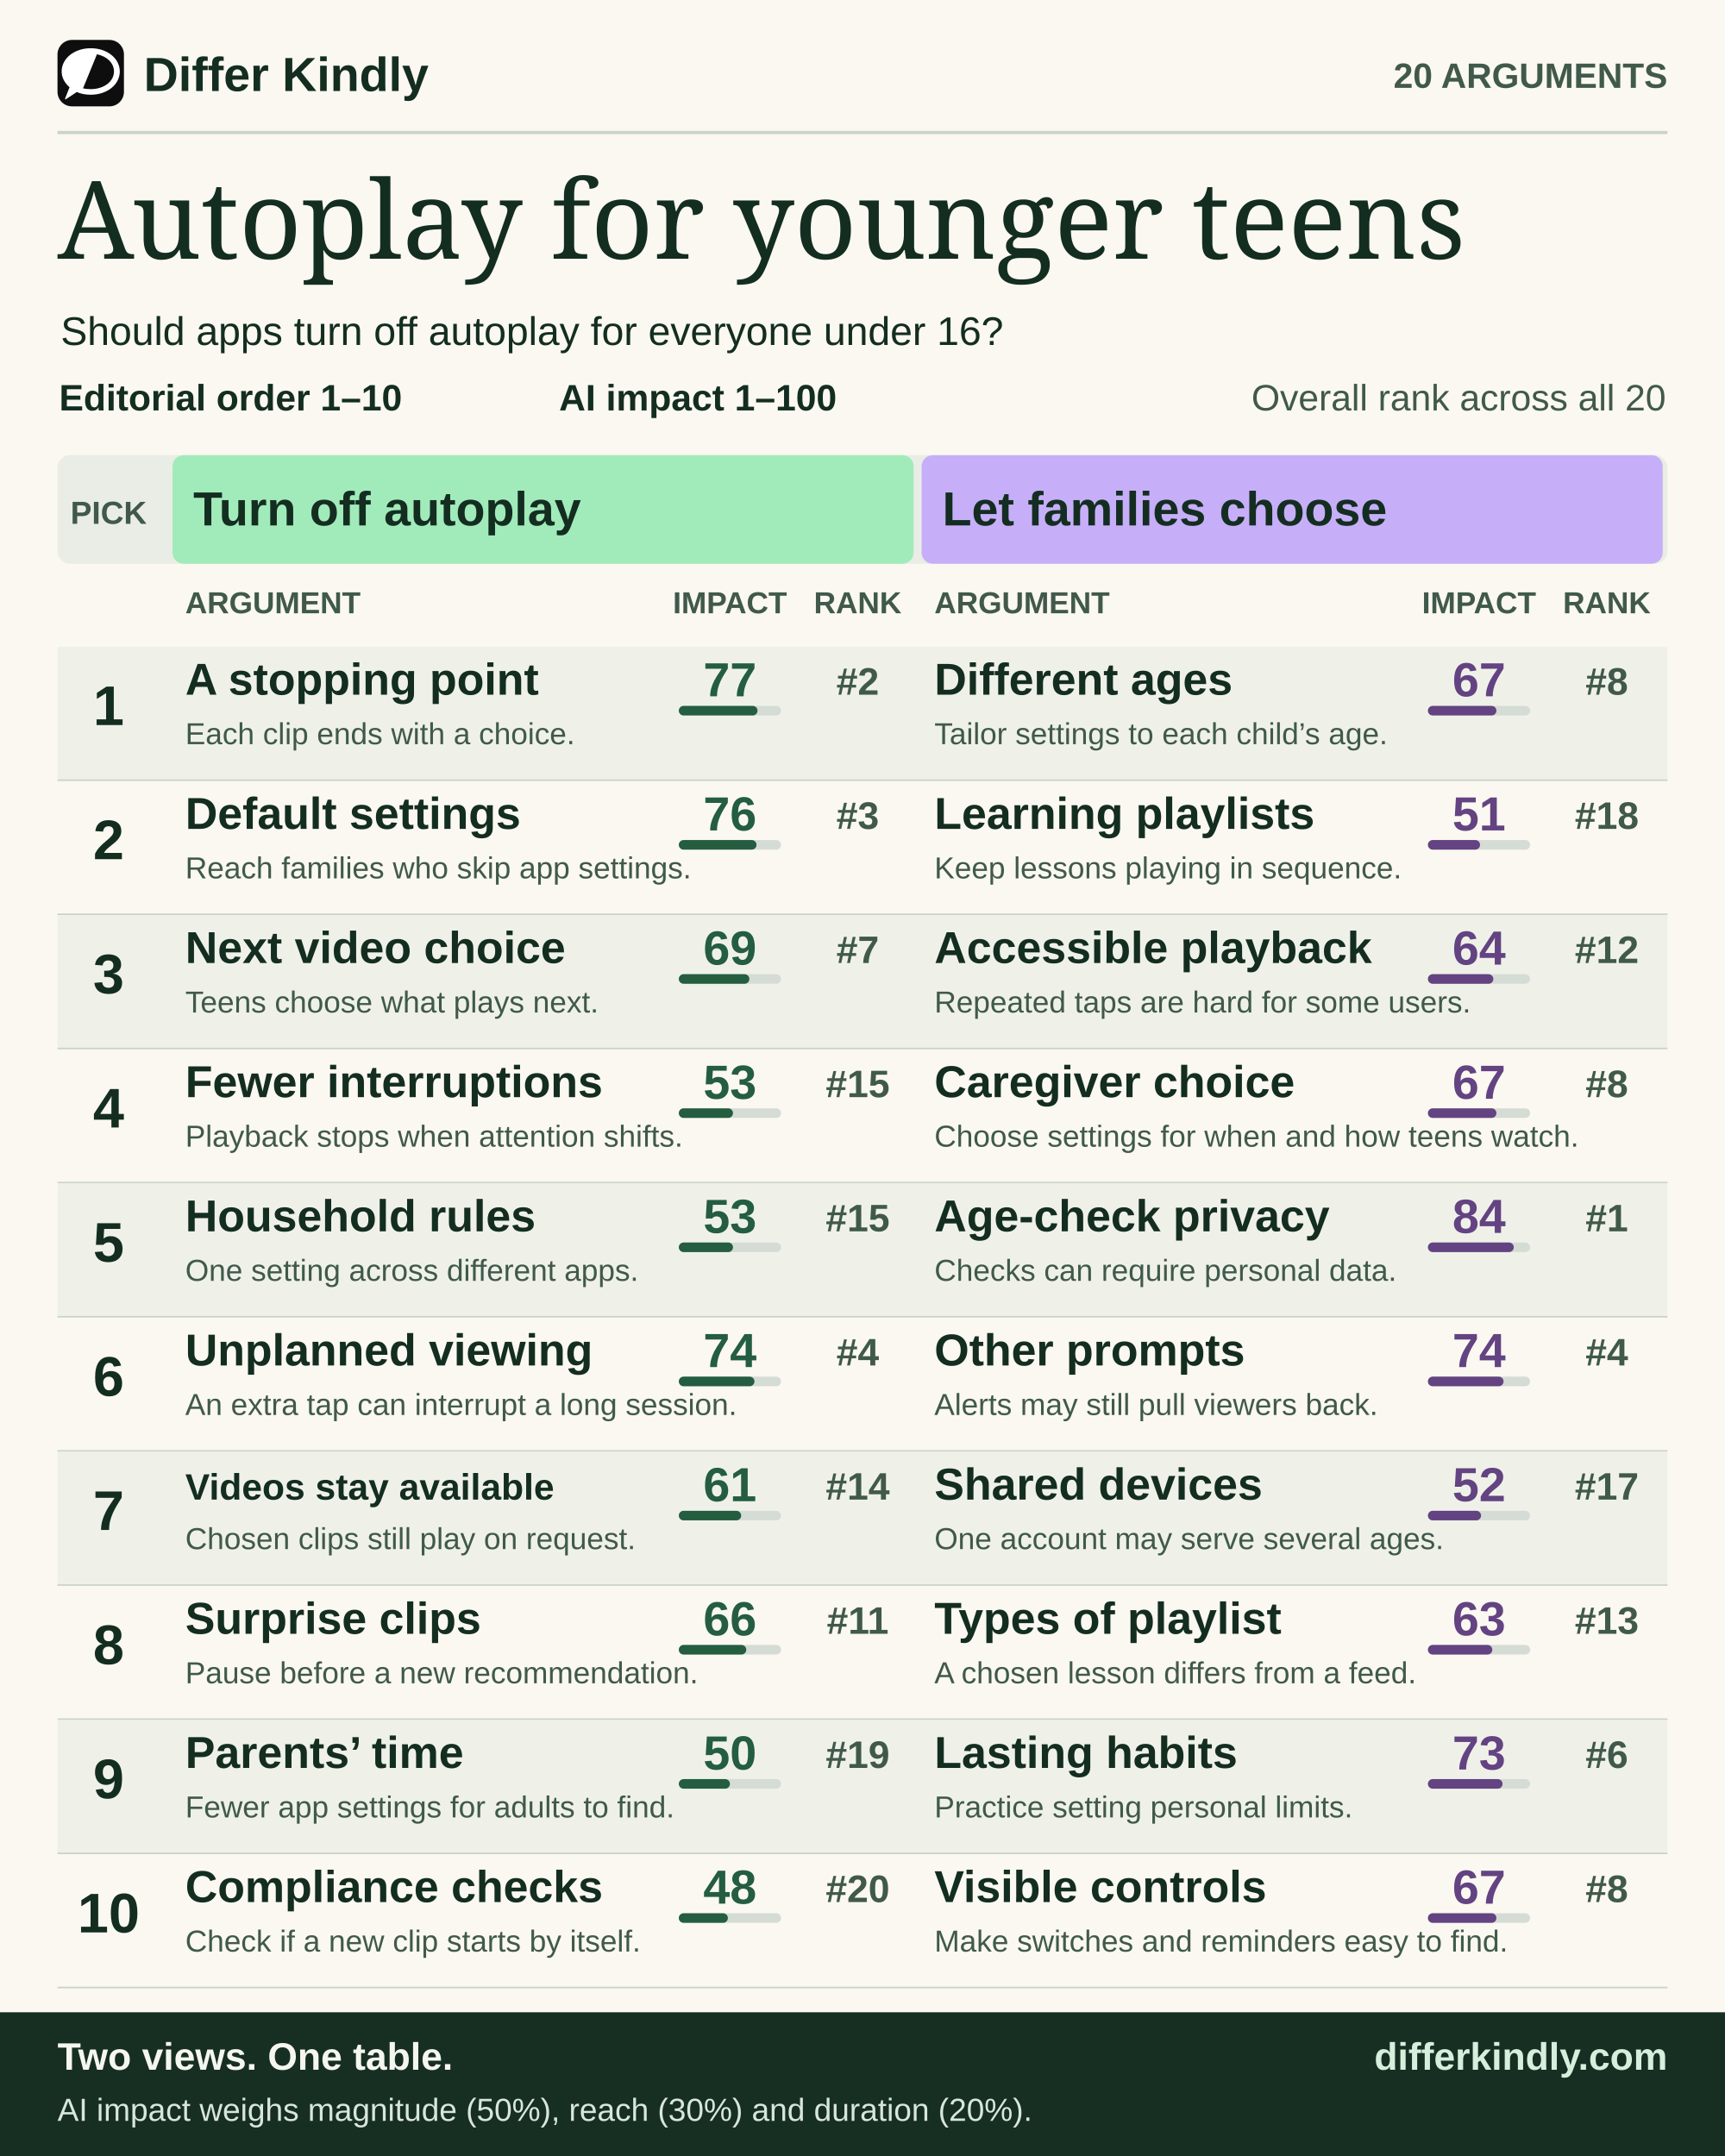
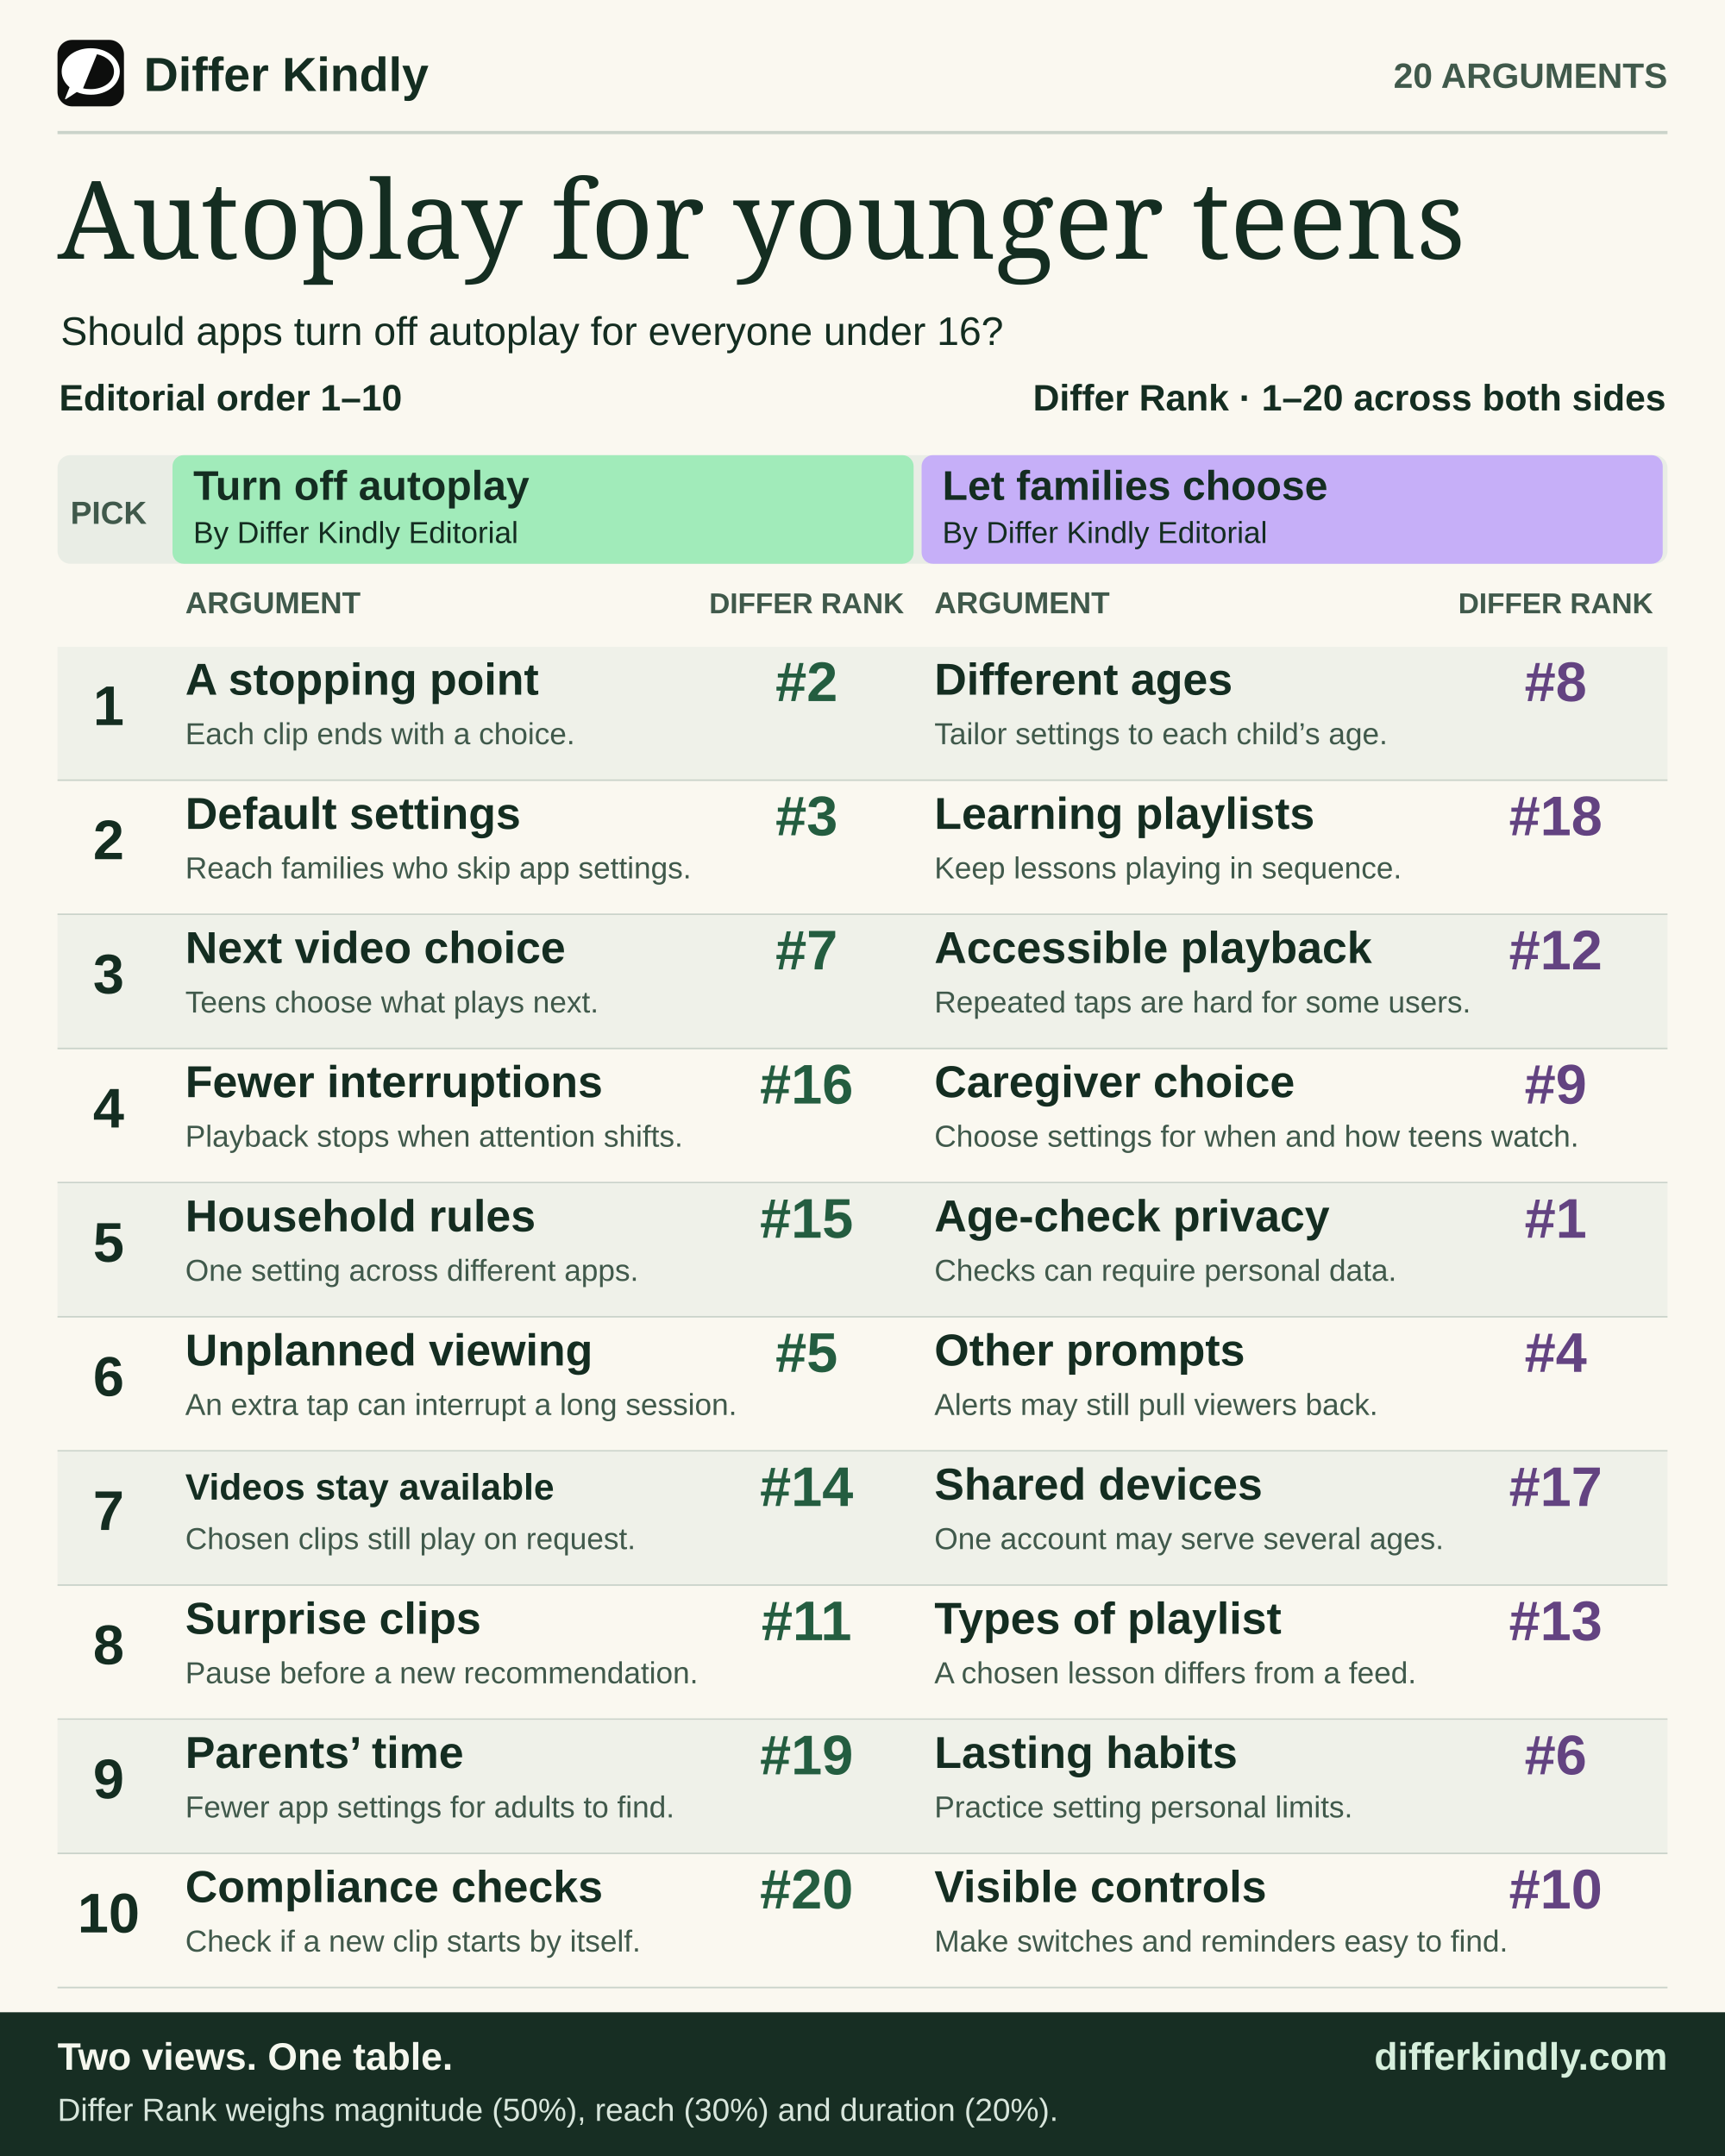
- <svg xmlns="http://www.w3.org/2000/svg" width="1080" height="1350" viewBox="0 0 1080 1350" data-poster-format="impact-v2" role="img" font-family="Arial, sans-serif">
+ <svg xmlns="http://www.w3.org/2000/svg" width="1080" height="1350" viewBox="0 0 1080 1350" data-poster-format="impact-v2" data-rank-method="differ-rank-v1" role="img" font-family="Arial, sans-serif">
  <rect x="0" y="0" width="1080" height="1350" rx="0" fill="#faf8f0" />
  <g transform="translate(36 25) scale(1.30)">
    <rect width="32" height="32" rx="7" fill="#0d0e0d" />
    <path fill="white" fill-rule="evenodd" d="M16 4C23.9 4 30 8.9 30 15.2S23.9 26.4 16 26.4C13.6 26.4 11.3 26 9.3 25.1L4.1 28.5Q3.5 28.8 3.7 28.1L5.8 22.8C3.4 20.7 2 18.1 2 15.2C2 8.9 8.1 4 16 4ZM19 6.9L12.3 23.3C13.5 23.6 14.7 23.7 16 23.7C22.4 23.7 27.2 20 27.2 15.2C27.2 11.1 23.8 7.9 19 6.9Z" />
  </g>
  <text x="90" y="57" font-size="30" font-weight="700" fill="#142d21">Differ Kindly</text>
  <text x="1044" y="55" font-size="22" font-weight="700" fill="#40594b" text-anchor="end">20 ARGUMENTS</text>
  <rect x="36" y="82" width="1008" height="2" rx="0" fill="#cad3ca" />
  <text x="36" y="162" font-size="68" font-weight="500" fill="#142d21" font-family="Georgia, serif">Autoplay for younger teens</text>
  <text x="38" y="216" font-size="25" font-weight="400" fill="#142d21">Should apps turn off autoplay for everyone under 16?</text>
  <text x="37" y="257" font-size="23" font-weight="700" fill="#142d21">Editorial order 1–10</text>
-   <text x="350" y="257" font-size="23" font-weight="700" fill="#142d21">AI impact 1–100</text>
-   <text x="1043" y="257" font-size="23" font-weight="400" fill="#40594b" text-anchor="end">Overall rank across all 20</text>
+   <text x="1043" y="257" font-size="23" font-weight="700" fill="#142d21" text-anchor="end">Differ Rank · 1–20 across both sides</text>
  <rect x="36" y="285" width="1008" height="68" rx="8" fill="#e9ede5" />
  <text x="68" y="328" font-size="20" font-weight="700" fill="#40594b" text-anchor="middle">PICK</text>
  <rect x="108" y="285" width="464" height="68" rx="7" fill="#a1ebba" />
-   <text x="121" y="329" font-size="30" font-weight="700" fill="#142d21">Turn off autoplay</text>
+   <text x="121" y="313" font-size="26" font-weight="700" fill="#142d21">Turn off autoplay</text>
+   <text x="121" y="340" font-size="19" font-weight="500" fill="#142d21" data-byline="0">By Differ Kindly Editorial</text>
  <text x="116" y="384" font-size="19" font-weight="700" fill="#40594b">ARGUMENT</text>
-   <text x="457" y="384" font-size="19" font-weight="700" fill="#40594b" text-anchor="middle">IMPACT</text>
-   <text x="537" y="384" font-size="19" font-weight="700" fill="#40594b" text-anchor="middle">RANK</text>
+   <text x="505" y="384" font-size="18" font-weight="700" fill="#40594b" text-anchor="middle">DIFFER RANK</text>
  <rect x="577" y="285" width="464" height="68" rx="7" fill="#c6aff8" />
-   <text x="590" y="329" font-size="30" font-weight="700" fill="#142d21">Let families choose</text>
+   <text x="590" y="313" font-size="26" font-weight="700" fill="#142d21">Let families choose</text>
+   <text x="590" y="340" font-size="19" font-weight="500" fill="#142d21" data-byline="1">By Differ Kindly Editorial</text>
  <text x="585" y="384" font-size="19" font-weight="700" fill="#40594b">ARGUMENT</text>
-   <text x="926" y="384" font-size="19" font-weight="700" fill="#40594b" text-anchor="middle">IMPACT</text>
-   <text x="1006" y="384" font-size="19" font-weight="700" fill="#40594b" text-anchor="middle">RANK</text>
+   <text x="974" y="384" font-size="18" font-weight="700" fill="#40594b" text-anchor="middle">DIFFER RANK</text>
  <rect x="36" y="405" width="1008" height="83" rx="0" fill="#eff1e9" />
  <text x="68" y="454" font-size="35" font-weight="700" fill="#142d21" text-anchor="middle">1</text>
-   <g data-argument-id="5156b51c-4417-581e-9739-afe192ff1698" data-reader-id="5156b51c-4417-581e-9739-afe192ff1698" data-rank="2" data-impact="77" data-confidence="high" data-explanation="Estimated magnitude 70/100, reach 91/100 and duration 75/100." data-pick="1" data-side="0">
+   <g data-argument-id="5156b51c-4417-581e-9739-afe192ff1698" data-reader-id="5156b51c-4417-581e-9739-afe192ff1698" data-rank="2" data-impact="77.3" data-author="Differ Kindly Editorial" data-confidence="high" data-explanation="Estimated magnitude 70/100, reach 91/100 and duration 75/100." data-pick="1" data-side="0">
    <path data-hit="" d="M108 405h464v83h-464z" fill="transparent" />
    <text x="116" y="435" font-size="28" font-weight="700" fill="#142d21">A stopping point</text>
-     <text x="457" y="436" font-size="30" font-weight="700" fill="#245d40" text-anchor="middle">77</text>
-     <text x="537" y="435" font-size="24" font-weight="700" fill="#40594b" text-anchor="middle">#2</text>
-     <rect x="425" y="442" width="64" height="6" rx="3" fill="#d5dcd5" />
-     <rect x="425" y="442" width="49.28" height="6" rx="3" fill="#245d40" />
+     <text x="505" y="439" font-size="35" font-weight="700" fill="#245d40" text-anchor="middle">#2</text>
    <text x="116" y="466" font-size="19" font-weight="400" fill="#40594b">Each clip ends with a choice.</text>
  </g>
-   <g data-argument-id="e4f7ec34-30b5-5ecc-bc50-eca5af924a57" data-reader-id="e4f7ec34-30b5-5ecc-bc50-eca5af924a57" data-rank="8" data-impact="67" data-confidence="moderate" data-explanation="Estimated magnitude 65/100, reach 69/100 and duration 70/100." data-pick="1" data-side="1">
+   <g data-argument-id="e4f7ec34-30b5-5ecc-bc50-eca5af924a57" data-reader-id="e4f7ec34-30b5-5ecc-bc50-eca5af924a57" data-rank="8" data-impact="67.2" data-author="Differ Kindly Editorial" data-confidence="moderate" data-explanation="Estimated magnitude 65/100, reach 69/100 and duration 70/100." data-pick="1" data-side="1">
    <path data-hit="" d="M577 405h464v83h-464z" fill="transparent" />
    <text x="585" y="435" font-size="28" font-weight="700" fill="#142d21">Different ages</text>
-     <text x="926" y="436" font-size="30" font-weight="700" fill="#634381" text-anchor="middle">67</text>
-     <text x="1006" y="435" font-size="24" font-weight="700" fill="#40594b" text-anchor="middle">#8</text>
-     <rect x="894" y="442" width="64" height="6" rx="3" fill="#d5dcd5" />
-     <rect x="894" y="442" width="42.88" height="6" rx="3" fill="#634381" />
+     <text x="974" y="439" font-size="35" font-weight="700" fill="#634381" text-anchor="middle">#8</text>
    <text x="585" y="466" font-size="19" font-weight="400" fill="#40594b">Tailor settings to each child’s age.</text>
  </g>
  <rect x="36" y="488" width="1008" height="1" rx="0" fill="#cad3ca" />
  <text x="68" y="538" font-size="35" font-weight="700" fill="#142d21" text-anchor="middle">2</text>
-   <g data-argument-id="62336b2e-1db2-57f2-a423-20585565341a" data-reader-id="62336b2e-1db2-57f2-a423-20585565341a" data-rank="3" data-impact="76" data-confidence="moderate" data-explanation="Estimated magnitude 72/100, reach 84/100 and duration 76/100." data-pick="2" data-side="0">
+   <g data-argument-id="62336b2e-1db2-57f2-a423-20585565341a" data-reader-id="62336b2e-1db2-57f2-a423-20585565341a" data-rank="3" data-impact="76.4" data-author="Differ Kindly Editorial" data-confidence="moderate" data-explanation="Estimated magnitude 72/100, reach 84/100 and duration 76/100." data-pick="2" data-side="0">
    <path data-hit="" d="M108 489h464v83h-464z" fill="transparent" />
    <text x="116" y="519" font-size="28" font-weight="700" fill="#142d21">Default settings</text>
-     <text x="457" y="520" font-size="30" font-weight="700" fill="#245d40" text-anchor="middle">76</text>
-     <text x="537" y="519" font-size="24" font-weight="700" fill="#40594b" text-anchor="middle">#3</text>
-     <rect x="425" y="526" width="64" height="6" rx="3" fill="#d5dcd5" />
-     <rect x="425" y="526" width="48.64" height="6" rx="3" fill="#245d40" />
+     <text x="505" y="523" font-size="35" font-weight="700" fill="#245d40" text-anchor="middle">#3</text>
    <text x="116" y="550" font-size="19" font-weight="400" fill="#40594b">Reach families who skip app settings.</text>
  </g>
-   <g data-argument-id="15b54321-9cff-5ea2-a4e2-a777c67bf371" data-reader-id="15b54321-9cff-5ea2-a4e2-a777c67bf371" data-rank="18" data-impact="51" data-confidence="moderate" data-explanation="Estimated magnitude 53/100, reach 45/100 and duration 57/100." data-pick="2" data-side="1">
+   <g data-argument-id="15b54321-9cff-5ea2-a4e2-a777c67bf371" data-reader-id="15b54321-9cff-5ea2-a4e2-a777c67bf371" data-rank="18" data-impact="51.4" data-author="Differ Kindly Editorial" data-confidence="moderate" data-explanation="Estimated magnitude 53/100, reach 45/100 and duration 57/100." data-pick="2" data-side="1">
    <path data-hit="" d="M577 489h464v83h-464z" fill="transparent" />
    <text x="585" y="519" font-size="28" font-weight="700" fill="#142d21">Learning playlists</text>
-     <text x="926" y="520" font-size="30" font-weight="700" fill="#634381" text-anchor="middle">51</text>
-     <text x="1006" y="519" font-size="24" font-weight="700" fill="#40594b" text-anchor="middle">#18</text>
-     <rect x="894" y="526" width="64" height="6" rx="3" fill="#d5dcd5" />
-     <rect x="894" y="526" width="32.64" height="6" rx="3" fill="#634381" />
+     <text x="974" y="523" font-size="35" font-weight="700" fill="#634381" text-anchor="middle">#18</text>
    <text x="585" y="550" font-size="19" font-weight="400" fill="#40594b">Keep lessons playing in sequence.</text>
  </g>
  <rect x="36" y="572" width="1008" height="1" rx="0" fill="#cad3ca" />
  <rect x="36" y="573" width="1008" height="83" rx="0" fill="#eff1e9" />
  <text x="68" y="622" font-size="35" font-weight="700" fill="#142d21" text-anchor="middle">3</text>
-   <g data-argument-id="6ea3faca-d73b-5809-976e-05cdf06514f4" data-reader-id="6ea3faca-d73b-5809-976e-05cdf06514f4" data-rank="7" data-impact="69" data-confidence="high" data-explanation="Estimated magnitude 59/100, reach 86/100 and duration 67/100." data-pick="3" data-side="0">
+   <g data-argument-id="6ea3faca-d73b-5809-976e-05cdf06514f4" data-reader-id="6ea3faca-d73b-5809-976e-05cdf06514f4" data-rank="7" data-impact="68.7" data-author="Differ Kindly Editorial" data-confidence="high" data-explanation="Estimated magnitude 59/100, reach 86/100 and duration 67/100." data-pick="3" data-side="0">
    <path data-hit="" d="M108 573h464v83h-464z" fill="transparent" />
    <text x="116" y="603" font-size="28" font-weight="700" fill="#142d21">Next video choice</text>
-     <text x="457" y="604" font-size="30" font-weight="700" fill="#245d40" text-anchor="middle">69</text>
-     <text x="537" y="603" font-size="24" font-weight="700" fill="#40594b" text-anchor="middle">#7</text>
-     <rect x="425" y="610" width="64" height="6" rx="3" fill="#d5dcd5" />
-     <rect x="425" y="610" width="44.16" height="6" rx="3" fill="#245d40" />
+     <text x="505" y="607" font-size="35" font-weight="700" fill="#245d40" text-anchor="middle">#7</text>
    <text x="116" y="634" font-size="19" font-weight="400" fill="#40594b">Teens choose what plays next.</text>
  </g>
-   <g data-argument-id="a1515cdc-4157-5c91-b88c-5ce6ab84030e" data-reader-id="a1515cdc-4157-5c91-b88c-5ce6ab84030e" data-rank="12" data-impact="64" data-confidence="moderate" data-explanation="Estimated magnitude 83/100, reach 24/100 and duration 78/100." data-pick="3" data-side="1">
+   <g data-argument-id="a1515cdc-4157-5c91-b88c-5ce6ab84030e" data-reader-id="a1515cdc-4157-5c91-b88c-5ce6ab84030e" data-rank="12" data-impact="64.3" data-author="Differ Kindly Editorial" data-confidence="moderate" data-explanation="Estimated magnitude 83/100, reach 24/100 and duration 78/100." data-pick="3" data-side="1">
    <path data-hit="" d="M577 573h464v83h-464z" fill="transparent" />
    <text x="585" y="603" font-size="28" font-weight="700" fill="#142d21">Accessible playback</text>
-     <text x="926" y="604" font-size="30" font-weight="700" fill="#634381" text-anchor="middle">64</text>
-     <text x="1006" y="603" font-size="24" font-weight="700" fill="#40594b" text-anchor="middle">#12</text>
-     <rect x="894" y="610" width="64" height="6" rx="3" fill="#d5dcd5" />
-     <rect x="894" y="610" width="40.96" height="6" rx="3" fill="#634381" />
+     <text x="974" y="607" font-size="35" font-weight="700" fill="#634381" text-anchor="middle">#12</text>
    <text x="585" y="634" font-size="19" font-weight="400" fill="#40594b">Repeated taps are hard for some users.</text>
  </g>
  <rect x="36" y="656" width="1008" height="1" rx="0" fill="#cad3ca" />
  <text x="68" y="706" font-size="35" font-weight="700" fill="#142d21" text-anchor="middle">4</text>
-   <g data-argument-id="90079e51-742b-54a2-9524-ecdd3b70e7e8" data-reader-id="90079e51-742b-54a2-9524-ecdd3b70e7e8" data-rank="15" data-impact="53" data-confidence="moderate" data-explanation="Estimated magnitude 47/100, reach 63/100 and duration 52/100." data-pick="4" data-side="0">
+   <g data-argument-id="90079e51-742b-54a2-9524-ecdd3b70e7e8" data-reader-id="90079e51-742b-54a2-9524-ecdd3b70e7e8" data-rank="16" data-impact="52.8" data-author="Differ Kindly Editorial" data-confidence="moderate" data-explanation="Estimated magnitude 47/100, reach 63/100 and duration 52/100." data-pick="4" data-side="0">
    <path data-hit="" d="M108 657h464v83h-464z" fill="transparent" />
    <text x="116" y="687" font-size="28" font-weight="700" fill="#142d21">Fewer interruptions</text>
-     <text x="457" y="688" font-size="30" font-weight="700" fill="#245d40" text-anchor="middle">53</text>
-     <text x="537" y="687" font-size="24" font-weight="700" fill="#40594b" text-anchor="middle">#15</text>
-     <rect x="425" y="694" width="64" height="6" rx="3" fill="#d5dcd5" />
-     <rect x="425" y="694" width="33.92" height="6" rx="3" fill="#245d40" />
+     <text x="505" y="691" font-size="35" font-weight="700" fill="#245d40" text-anchor="middle">#16</text>
    <text x="116" y="718" font-size="19" font-weight="400" fill="#40594b">Playback stops when attention shifts.</text>
  </g>
-   <g data-argument-id="950d2bd0-e528-505b-b4ad-e12d73f7193f" data-reader-id="950d2bd0-e528-505b-b4ad-e12d73f7193f" data-rank="8" data-impact="67" data-confidence="moderate" data-explanation="Estimated magnitude 63/100, reach 72/100 and duration 69/100." data-pick="4" data-side="1">
+   <g data-argument-id="950d2bd0-e528-505b-b4ad-e12d73f7193f" data-reader-id="950d2bd0-e528-505b-b4ad-e12d73f7193f" data-rank="9" data-impact="66.9" data-author="Differ Kindly Editorial" data-confidence="moderate" data-explanation="Estimated magnitude 63/100, reach 72/100 and duration 69/100." data-pick="4" data-side="1">
    <path data-hit="" d="M577 657h464v83h-464z" fill="transparent" />
    <text x="585" y="687" font-size="28" font-weight="700" fill="#142d21">Caregiver choice</text>
-     <text x="926" y="688" font-size="30" font-weight="700" fill="#634381" text-anchor="middle">67</text>
-     <text x="1006" y="687" font-size="24" font-weight="700" fill="#40594b" text-anchor="middle">#8</text>
-     <rect x="894" y="694" width="64" height="6" rx="3" fill="#d5dcd5" />
-     <rect x="894" y="694" width="42.88" height="6" rx="3" fill="#634381" />
+     <text x="974" y="691" font-size="35" font-weight="700" fill="#634381" text-anchor="middle">#9</text>
    <text x="585" y="718" font-size="19" font-weight="400" fill="#40594b">Choose settings for when and how teens watch.</text>
  </g>
  <rect x="36" y="740" width="1008" height="1" rx="0" fill="#cad3ca" />
  <rect x="36" y="741" width="1008" height="83" rx="0" fill="#eff1e9" />
  <text x="68" y="790" font-size="35" font-weight="700" fill="#142d21" text-anchor="middle">5</text>
-   <g data-argument-id="eb339ae0-2e83-54c9-bddf-445b4a417da8" data-reader-id="eb339ae0-2e83-54c9-bddf-445b4a417da8" data-rank="15" data-impact="53" data-confidence="moderate" data-explanation="Estimated magnitude 45/100, reach 60/100 and duration 62/100." data-pick="5" data-side="0">
+   <g data-argument-id="eb339ae0-2e83-54c9-bddf-445b4a417da8" data-reader-id="eb339ae0-2e83-54c9-bddf-445b4a417da8" data-rank="15" data-impact="52.9" data-author="Differ Kindly Editorial" data-confidence="moderate" data-explanation="Estimated magnitude 45/100, reach 60/100 and duration 62/100." data-pick="5" data-side="0">
    <path data-hit="" d="M108 741h464v83h-464z" fill="transparent" />
    <text x="116" y="771" font-size="28" font-weight="700" fill="#142d21">Household rules</text>
-     <text x="457" y="772" font-size="30" font-weight="700" fill="#245d40" text-anchor="middle">53</text>
-     <text x="537" y="771" font-size="24" font-weight="700" fill="#40594b" text-anchor="middle">#15</text>
-     <rect x="425" y="778" width="64" height="6" rx="3" fill="#d5dcd5" />
-     <rect x="425" y="778" width="33.92" height="6" rx="3" fill="#245d40" />
+     <text x="505" y="775" font-size="35" font-weight="700" fill="#245d40" text-anchor="middle">#15</text>
    <text x="116" y="802" font-size="19" font-weight="400" fill="#40594b">One setting across different apps.</text>
  </g>
-   <g data-argument-id="8feb403e-1c27-521d-88ad-01e23ca50129" data-reader-id="8feb403e-1c27-521d-88ad-01e23ca50129" data-rank="1" data-impact="84" data-confidence="low" data-explanation="Estimated magnitude 85/100, reach 80/100 and duration 86/100." data-pick="5" data-side="1">
+   <g data-argument-id="8feb403e-1c27-521d-88ad-01e23ca50129" data-reader-id="8feb403e-1c27-521d-88ad-01e23ca50129" data-rank="1" data-impact="83.7" data-author="Differ Kindly Editorial" data-confidence="low" data-explanation="Estimated magnitude 85/100, reach 80/100 and duration 86/100." data-pick="5" data-side="1">
    <path data-hit="" d="M577 741h464v83h-464z" fill="transparent" />
    <text x="585" y="771" font-size="28" font-weight="700" fill="#142d21">Age-check privacy</text>
-     <text x="926" y="772" font-size="30" font-weight="700" fill="#634381" text-anchor="middle">84</text>
-     <text x="1006" y="771" font-size="24" font-weight="700" fill="#40594b" text-anchor="middle">#1</text>
-     <rect x="894" y="778" width="64" height="6" rx="3" fill="#d5dcd5" />
-     <rect x="894" y="778" width="53.76" height="6" rx="3" fill="#634381" />
+     <text x="974" y="775" font-size="35" font-weight="700" fill="#634381" text-anchor="middle">#1</text>
    <text x="585" y="802" font-size="19" font-weight="400" fill="#40594b">Checks can require personal data.</text>
  </g>
  <rect x="36" y="824" width="1008" height="1" rx="0" fill="#cad3ca" />
  <text x="68" y="874" font-size="35" font-weight="700" fill="#142d21" text-anchor="middle">6</text>
-   <g data-argument-id="61fdf333-00e2-5aa0-b88a-9acd905a2e85" data-reader-id="61fdf333-00e2-5aa0-b88a-9acd905a2e85" data-rank="4" data-impact="74" data-confidence="moderate" data-explanation="Estimated magnitude 76/100, reach 74/100 and duration 68/100." data-pick="6" data-side="0">
+   <g data-argument-id="61fdf333-00e2-5aa0-b88a-9acd905a2e85" data-reader-id="61fdf333-00e2-5aa0-b88a-9acd905a2e85" data-rank="5" data-impact="73.8" data-author="Differ Kindly Editorial" data-confidence="moderate" data-explanation="Estimated magnitude 76/100, reach 74/100 and duration 68/100." data-pick="6" data-side="0">
    <path data-hit="" d="M108 825h464v83h-464z" fill="transparent" />
    <text x="116" y="855" font-size="28" font-weight="700" fill="#142d21">Unplanned viewing</text>
-     <text x="457" y="856" font-size="30" font-weight="700" fill="#245d40" text-anchor="middle">74</text>
-     <text x="537" y="855" font-size="24" font-weight="700" fill="#40594b" text-anchor="middle">#4</text>
-     <rect x="425" y="862" width="64" height="6" rx="3" fill="#d5dcd5" />
-     <rect x="425" y="862" width="47.36" height="6" rx="3" fill="#245d40" />
+     <text x="505" y="859" font-size="35" font-weight="700" fill="#245d40" text-anchor="middle">#5</text>
    <text x="116" y="886" font-size="19" font-weight="400" fill="#40594b">An extra tap can interrupt a long session.</text>
  </g>
-   <g data-argument-id="95d1944f-142d-5762-b245-8e5974ff4930" data-reader-id="95d1944f-142d-5762-b245-8e5974ff4930" data-rank="4" data-impact="74" data-confidence="moderate" data-explanation="Estimated magnitude 67/100, reach 86/100 and duration 73/100." data-pick="6" data-side="1">
+   <g data-argument-id="95d1944f-142d-5762-b245-8e5974ff4930" data-reader-id="95d1944f-142d-5762-b245-8e5974ff4930" data-rank="4" data-impact="73.9" data-author="Differ Kindly Editorial" data-confidence="moderate" data-explanation="Estimated magnitude 67/100, reach 86/100 and duration 73/100." data-pick="6" data-side="1">
    <path data-hit="" d="M577 825h464v83h-464z" fill="transparent" />
    <text x="585" y="855" font-size="28" font-weight="700" fill="#142d21">Other prompts</text>
-     <text x="926" y="856" font-size="30" font-weight="700" fill="#634381" text-anchor="middle">74</text>
-     <text x="1006" y="855" font-size="24" font-weight="700" fill="#40594b" text-anchor="middle">#4</text>
-     <rect x="894" y="862" width="64" height="6" rx="3" fill="#d5dcd5" />
-     <rect x="894" y="862" width="47.36" height="6" rx="3" fill="#634381" />
+     <text x="974" y="859" font-size="35" font-weight="700" fill="#634381" text-anchor="middle">#4</text>
    <text x="585" y="886" font-size="19" font-weight="400" fill="#40594b">Alerts may still pull viewers back.</text>
  </g>
  <rect x="36" y="908" width="1008" height="1" rx="0" fill="#cad3ca" />
  <rect x="36" y="909" width="1008" height="83" rx="0" fill="#eff1e9" />
  <text x="68" y="958" font-size="35" font-weight="700" fill="#142d21" text-anchor="middle">7</text>
-   <g data-argument-id="de0527ea-d0e0-537e-b6a8-2ed1a0f3fb8a" data-reader-id="de0527ea-d0e0-537e-b6a8-2ed1a0f3fb8a" data-rank="14" data-impact="61" data-confidence="high" data-explanation="Estimated magnitude 44/100, reach 82/100 and duration 73/100." data-pick="7" data-side="0">
+   <g data-argument-id="de0527ea-d0e0-537e-b6a8-2ed1a0f3fb8a" data-reader-id="de0527ea-d0e0-537e-b6a8-2ed1a0f3fb8a" data-rank="14" data-impact="61.2" data-author="Differ Kindly Editorial" data-confidence="high" data-explanation="Estimated magnitude 44/100, reach 82/100 and duration 73/100." data-pick="7" data-side="0">
    <path data-hit="" d="M108 909h464v83h-464z" fill="transparent" />
    <text x="116" y="939" font-size="23" font-weight="700" fill="#142d21">Videos stay available</text>
-     <text x="457" y="940" font-size="30" font-weight="700" fill="#245d40" text-anchor="middle">61</text>
-     <text x="537" y="939" font-size="24" font-weight="700" fill="#40594b" text-anchor="middle">#14</text>
-     <rect x="425" y="946" width="64" height="6" rx="3" fill="#d5dcd5" />
-     <rect x="425" y="946" width="39.04" height="6" rx="3" fill="#245d40" />
+     <text x="505" y="943" font-size="35" font-weight="700" fill="#245d40" text-anchor="middle">#14</text>
    <text x="116" y="970" font-size="19" font-weight="400" fill="#40594b">Chosen clips still play on request.</text>
  </g>
-   <g data-argument-id="4efa3ca9-5726-521a-9b68-69b0f0966ac6" data-reader-id="4efa3ca9-5726-521a-9b68-69b0f0966ac6" data-rank="17" data-impact="52" data-confidence="moderate" data-explanation="Estimated magnitude 56/100, reach 41/100 and duration 58/100." data-pick="7" data-side="1">
+   <g data-argument-id="4efa3ca9-5726-521a-9b68-69b0f0966ac6" data-reader-id="4efa3ca9-5726-521a-9b68-69b0f0966ac6" data-rank="17" data-impact="51.9" data-author="Differ Kindly Editorial" data-confidence="moderate" data-explanation="Estimated magnitude 56/100, reach 41/100 and duration 58/100." data-pick="7" data-side="1">
    <path data-hit="" d="M577 909h464v83h-464z" fill="transparent" />
    <text x="585" y="939" font-size="28" font-weight="700" fill="#142d21">Shared devices</text>
-     <text x="926" y="940" font-size="30" font-weight="700" fill="#634381" text-anchor="middle">52</text>
-     <text x="1006" y="939" font-size="24" font-weight="700" fill="#40594b" text-anchor="middle">#17</text>
-     <rect x="894" y="946" width="64" height="6" rx="3" fill="#d5dcd5" />
-     <rect x="894" y="946" width="33.28" height="6" rx="3" fill="#634381" />
+     <text x="974" y="943" font-size="35" font-weight="700" fill="#634381" text-anchor="middle">#17</text>
    <text x="585" y="970" font-size="19" font-weight="400" fill="#40594b">One account may serve several ages.</text>
  </g>
  <rect x="36" y="992" width="1008" height="1" rx="0" fill="#cad3ca" />
  <text x="68" y="1042" font-size="35" font-weight="700" fill="#142d21" text-anchor="middle">8</text>
-   <g data-argument-id="b8ddc680-2bdc-54af-ab78-304c50be4211" data-reader-id="b8ddc680-2bdc-54af-ab78-304c50be4211" data-rank="11" data-impact="66" data-confidence="moderate" data-explanation="Estimated magnitude 63/100, reach 73/100 and duration 65/100." data-pick="8" data-side="0">
+   <g data-argument-id="b8ddc680-2bdc-54af-ab78-304c50be4211" data-reader-id="b8ddc680-2bdc-54af-ab78-304c50be4211" data-rank="11" data-impact="66.4" data-author="Differ Kindly Editorial" data-confidence="moderate" data-explanation="Estimated magnitude 63/100, reach 73/100 and duration 65/100." data-pick="8" data-side="0">
    <path data-hit="" d="M108 993h464v83h-464z" fill="transparent" />
    <text x="116" y="1023" font-size="28" font-weight="700" fill="#142d21">Surprise clips</text>
-     <text x="457" y="1024" font-size="30" font-weight="700" fill="#245d40" text-anchor="middle">66</text>
-     <text x="537" y="1023" font-size="24" font-weight="700" fill="#40594b" text-anchor="middle">#11</text>
-     <rect x="425" y="1030" width="64" height="6" rx="3" fill="#d5dcd5" />
-     <rect x="425" y="1030" width="42.24" height="6" rx="3" fill="#245d40" />
+     <text x="505" y="1027" font-size="35" font-weight="700" fill="#245d40" text-anchor="middle">#11</text>
    <text x="116" y="1054" font-size="19" font-weight="400" fill="#40594b">Pause before a new recommendation.</text>
  </g>
-   <g data-argument-id="bb4ae0f8-9365-5f00-a4e6-d6067bb891e8" data-reader-id="bb4ae0f8-9365-5f00-a4e6-d6067bb891e8" data-rank="13" data-impact="63" data-confidence="moderate" data-explanation="Estimated magnitude 59/100, reach 66/100 and duration 66/100." data-pick="8" data-side="1">
+   <g data-argument-id="bb4ae0f8-9365-5f00-a4e6-d6067bb891e8" data-reader-id="bb4ae0f8-9365-5f00-a4e6-d6067bb891e8" data-rank="13" data-impact="62.5" data-author="Differ Kindly Editorial" data-confidence="moderate" data-explanation="Estimated magnitude 59/100, reach 66/100 and duration 66/100." data-pick="8" data-side="1">
    <path data-hit="" d="M577 993h464v83h-464z" fill="transparent" />
    <text x="585" y="1023" font-size="28" font-weight="700" fill="#142d21">Types of playlist</text>
-     <text x="926" y="1024" font-size="30" font-weight="700" fill="#634381" text-anchor="middle">63</text>
-     <text x="1006" y="1023" font-size="24" font-weight="700" fill="#40594b" text-anchor="middle">#13</text>
-     <rect x="894" y="1030" width="64" height="6" rx="3" fill="#d5dcd5" />
-     <rect x="894" y="1030" width="40.32" height="6" rx="3" fill="#634381" />
+     <text x="974" y="1027" font-size="35" font-weight="700" fill="#634381" text-anchor="middle">#13</text>
    <text x="585" y="1054" font-size="19" font-weight="400" fill="#40594b">A chosen lesson differs from a feed.</text>
  </g>
  <rect x="36" y="1076" width="1008" height="1" rx="0" fill="#cad3ca" />
  <rect x="36" y="1077" width="1008" height="83" rx="0" fill="#eff1e9" />
  <text x="68" y="1126" font-size="35" font-weight="700" fill="#142d21" text-anchor="middle">9</text>
-   <g data-argument-id="8621698d-8877-5243-b682-ad1370592755" data-reader-id="8621698d-8877-5243-b682-ad1370592755" data-rank="19" data-impact="50" data-confidence="moderate" data-explanation="Estimated magnitude 42/100, reach 59/100 and duration 58/100." data-pick="9" data-side="0">
+   <g data-argument-id="8621698d-8877-5243-b682-ad1370592755" data-reader-id="8621698d-8877-5243-b682-ad1370592755" data-rank="19" data-impact="50.3" data-author="Differ Kindly Editorial" data-confidence="moderate" data-explanation="Estimated magnitude 42/100, reach 59/100 and duration 58/100." data-pick="9" data-side="0">
    <path data-hit="" d="M108 1077h464v83h-464z" fill="transparent" />
    <text x="116" y="1107" font-size="28" font-weight="700" fill="#142d21">Parents’ time</text>
-     <text x="457" y="1108" font-size="30" font-weight="700" fill="#245d40" text-anchor="middle">50</text>
-     <text x="537" y="1107" font-size="24" font-weight="700" fill="#40594b" text-anchor="middle">#19</text>
-     <rect x="425" y="1114" width="64" height="6" rx="3" fill="#d5dcd5" />
-     <rect x="425" y="1114" width="32" height="6" rx="3" fill="#245d40" />
+     <text x="505" y="1111" font-size="35" font-weight="700" fill="#245d40" text-anchor="middle">#19</text>
    <text x="116" y="1138" font-size="19" font-weight="400" fill="#40594b">Fewer app settings for adults to find.</text>
  </g>
-   <g data-argument-id="25a563a6-daf4-5e7c-822b-4847e55b7e44" data-reader-id="25a563a6-daf4-5e7c-822b-4847e55b7e44" data-rank="6" data-impact="73" data-confidence="low" data-explanation="Estimated magnitude 70/100, reach 68/100 and duration 86/100." data-pick="9" data-side="1">
+   <g data-argument-id="25a563a6-daf4-5e7c-822b-4847e55b7e44" data-reader-id="25a563a6-daf4-5e7c-822b-4847e55b7e44" data-rank="6" data-impact="72.6" data-author="Differ Kindly Editorial" data-confidence="low" data-explanation="Estimated magnitude 70/100, reach 68/100 and duration 86/100." data-pick="9" data-side="1">
    <path data-hit="" d="M577 1077h464v83h-464z" fill="transparent" />
    <text x="585" y="1107" font-size="28" font-weight="700" fill="#142d21">Lasting habits</text>
-     <text x="926" y="1108" font-size="30" font-weight="700" fill="#634381" text-anchor="middle">73</text>
-     <text x="1006" y="1107" font-size="24" font-weight="700" fill="#40594b" text-anchor="middle">#6</text>
-     <rect x="894" y="1114" width="64" height="6" rx="3" fill="#d5dcd5" />
-     <rect x="894" y="1114" width="46.72" height="6" rx="3" fill="#634381" />
+     <text x="974" y="1111" font-size="35" font-weight="700" fill="#634381" text-anchor="middle">#6</text>
    <text x="585" y="1138" font-size="19" font-weight="400" fill="#40594b">Practice setting personal limits.</text>
  </g>
  <rect x="36" y="1160" width="1008" height="1" rx="0" fill="#cad3ca" />
  <text x="68" y="1210" font-size="35" font-weight="700" fill="#142d21" text-anchor="middle">10</text>
-   <g data-argument-id="a5676356-e01d-54e7-b109-5deaab35bbd5" data-reader-id="a5676356-e01d-54e7-b109-5deaab35bbd5" data-rank="20" data-impact="48" data-confidence="high" data-explanation="Estimated magnitude 39/100, reach 49/100 and duration 70/100." data-pick="10" data-side="0">
+   <g data-argument-id="a5676356-e01d-54e7-b109-5deaab35bbd5" data-reader-id="a5676356-e01d-54e7-b109-5deaab35bbd5" data-rank="20" data-impact="48.2" data-author="Differ Kindly Editorial" data-confidence="high" data-explanation="Estimated magnitude 39/100, reach 49/100 and duration 70/100." data-pick="10" data-side="0">
    <path data-hit="" d="M108 1161h464v83h-464z" fill="transparent" />
    <text x="116" y="1191" font-size="28" font-weight="700" fill="#142d21">Compliance checks</text>
-     <text x="457" y="1192" font-size="30" font-weight="700" fill="#245d40" text-anchor="middle">48</text>
-     <text x="537" y="1191" font-size="24" font-weight="700" fill="#40594b" text-anchor="middle">#20</text>
-     <rect x="425" y="1198" width="64" height="6" rx="3" fill="#d5dcd5" />
-     <rect x="425" y="1198" width="30.72" height="6" rx="3" fill="#245d40" />
+     <text x="505" y="1195" font-size="35" font-weight="700" fill="#245d40" text-anchor="middle">#20</text>
    <text x="116" y="1222" font-size="19" font-weight="400" fill="#40594b">Check if a new clip starts by itself.</text>
  </g>
-   <g data-argument-id="707ff979-3f24-547e-b1e0-1ff0c951946a" data-reader-id="707ff979-3f24-547e-b1e0-1ff0c951946a" data-rank="8" data-impact="67" data-confidence="moderate" data-explanation="Estimated magnitude 61/100, reach 76/100 and duration 66/100." data-pick="10" data-side="1">
+   <g data-argument-id="707ff979-3f24-547e-b1e0-1ff0c951946a" data-reader-id="707ff979-3f24-547e-b1e0-1ff0c951946a" data-rank="10" data-impact="66.5" data-author="Differ Kindly Editorial" data-confidence="moderate" data-explanation="Estimated magnitude 61/100, reach 76/100 and duration 66/100." data-pick="10" data-side="1">
    <path data-hit="" d="M577 1161h464v83h-464z" fill="transparent" />
    <text x="585" y="1191" font-size="28" font-weight="700" fill="#142d21">Visible controls</text>
-     <text x="926" y="1192" font-size="30" font-weight="700" fill="#634381" text-anchor="middle">67</text>
-     <text x="1006" y="1191" font-size="24" font-weight="700" fill="#40594b" text-anchor="middle">#8</text>
-     <rect x="894" y="1198" width="64" height="6" rx="3" fill="#d5dcd5" />
-     <rect x="894" y="1198" width="42.88" height="6" rx="3" fill="#634381" />
+     <text x="974" y="1195" font-size="35" font-weight="700" fill="#634381" text-anchor="middle">#10</text>
    <text x="585" y="1222" font-size="19" font-weight="400" fill="#40594b">Make switches and reminders easy to find.</text>
  </g>
  <rect x="36" y="1244" width="1008" height="1" rx="0" fill="#cad3ca" />
  <rect x="0" y="1260" width="1080" height="90" rx="0" fill="#172e23" />
  <text x="36" y="1296" font-size="24" font-weight="700" fill="#f5f7ee" data-activity="">Two views. One table.</text>
  <text x="1044" y="1296" font-size="24" font-weight="700" fill="#d6efdc" text-anchor="end">differkindly.com</text>
-   <text x="36" y="1328" font-size="20" font-weight="400" fill="#d8e6dc" data-rubric="">AI impact weighs magnitude (50%), reach (30%) and duration (20%).</text>
+   <text x="36" y="1328" font-size="20" font-weight="400" fill="#d8e6dc" data-rubric="">Differ Rank weighs magnitude (50%), reach (30%) and duration (20%).</text>
</svg>
